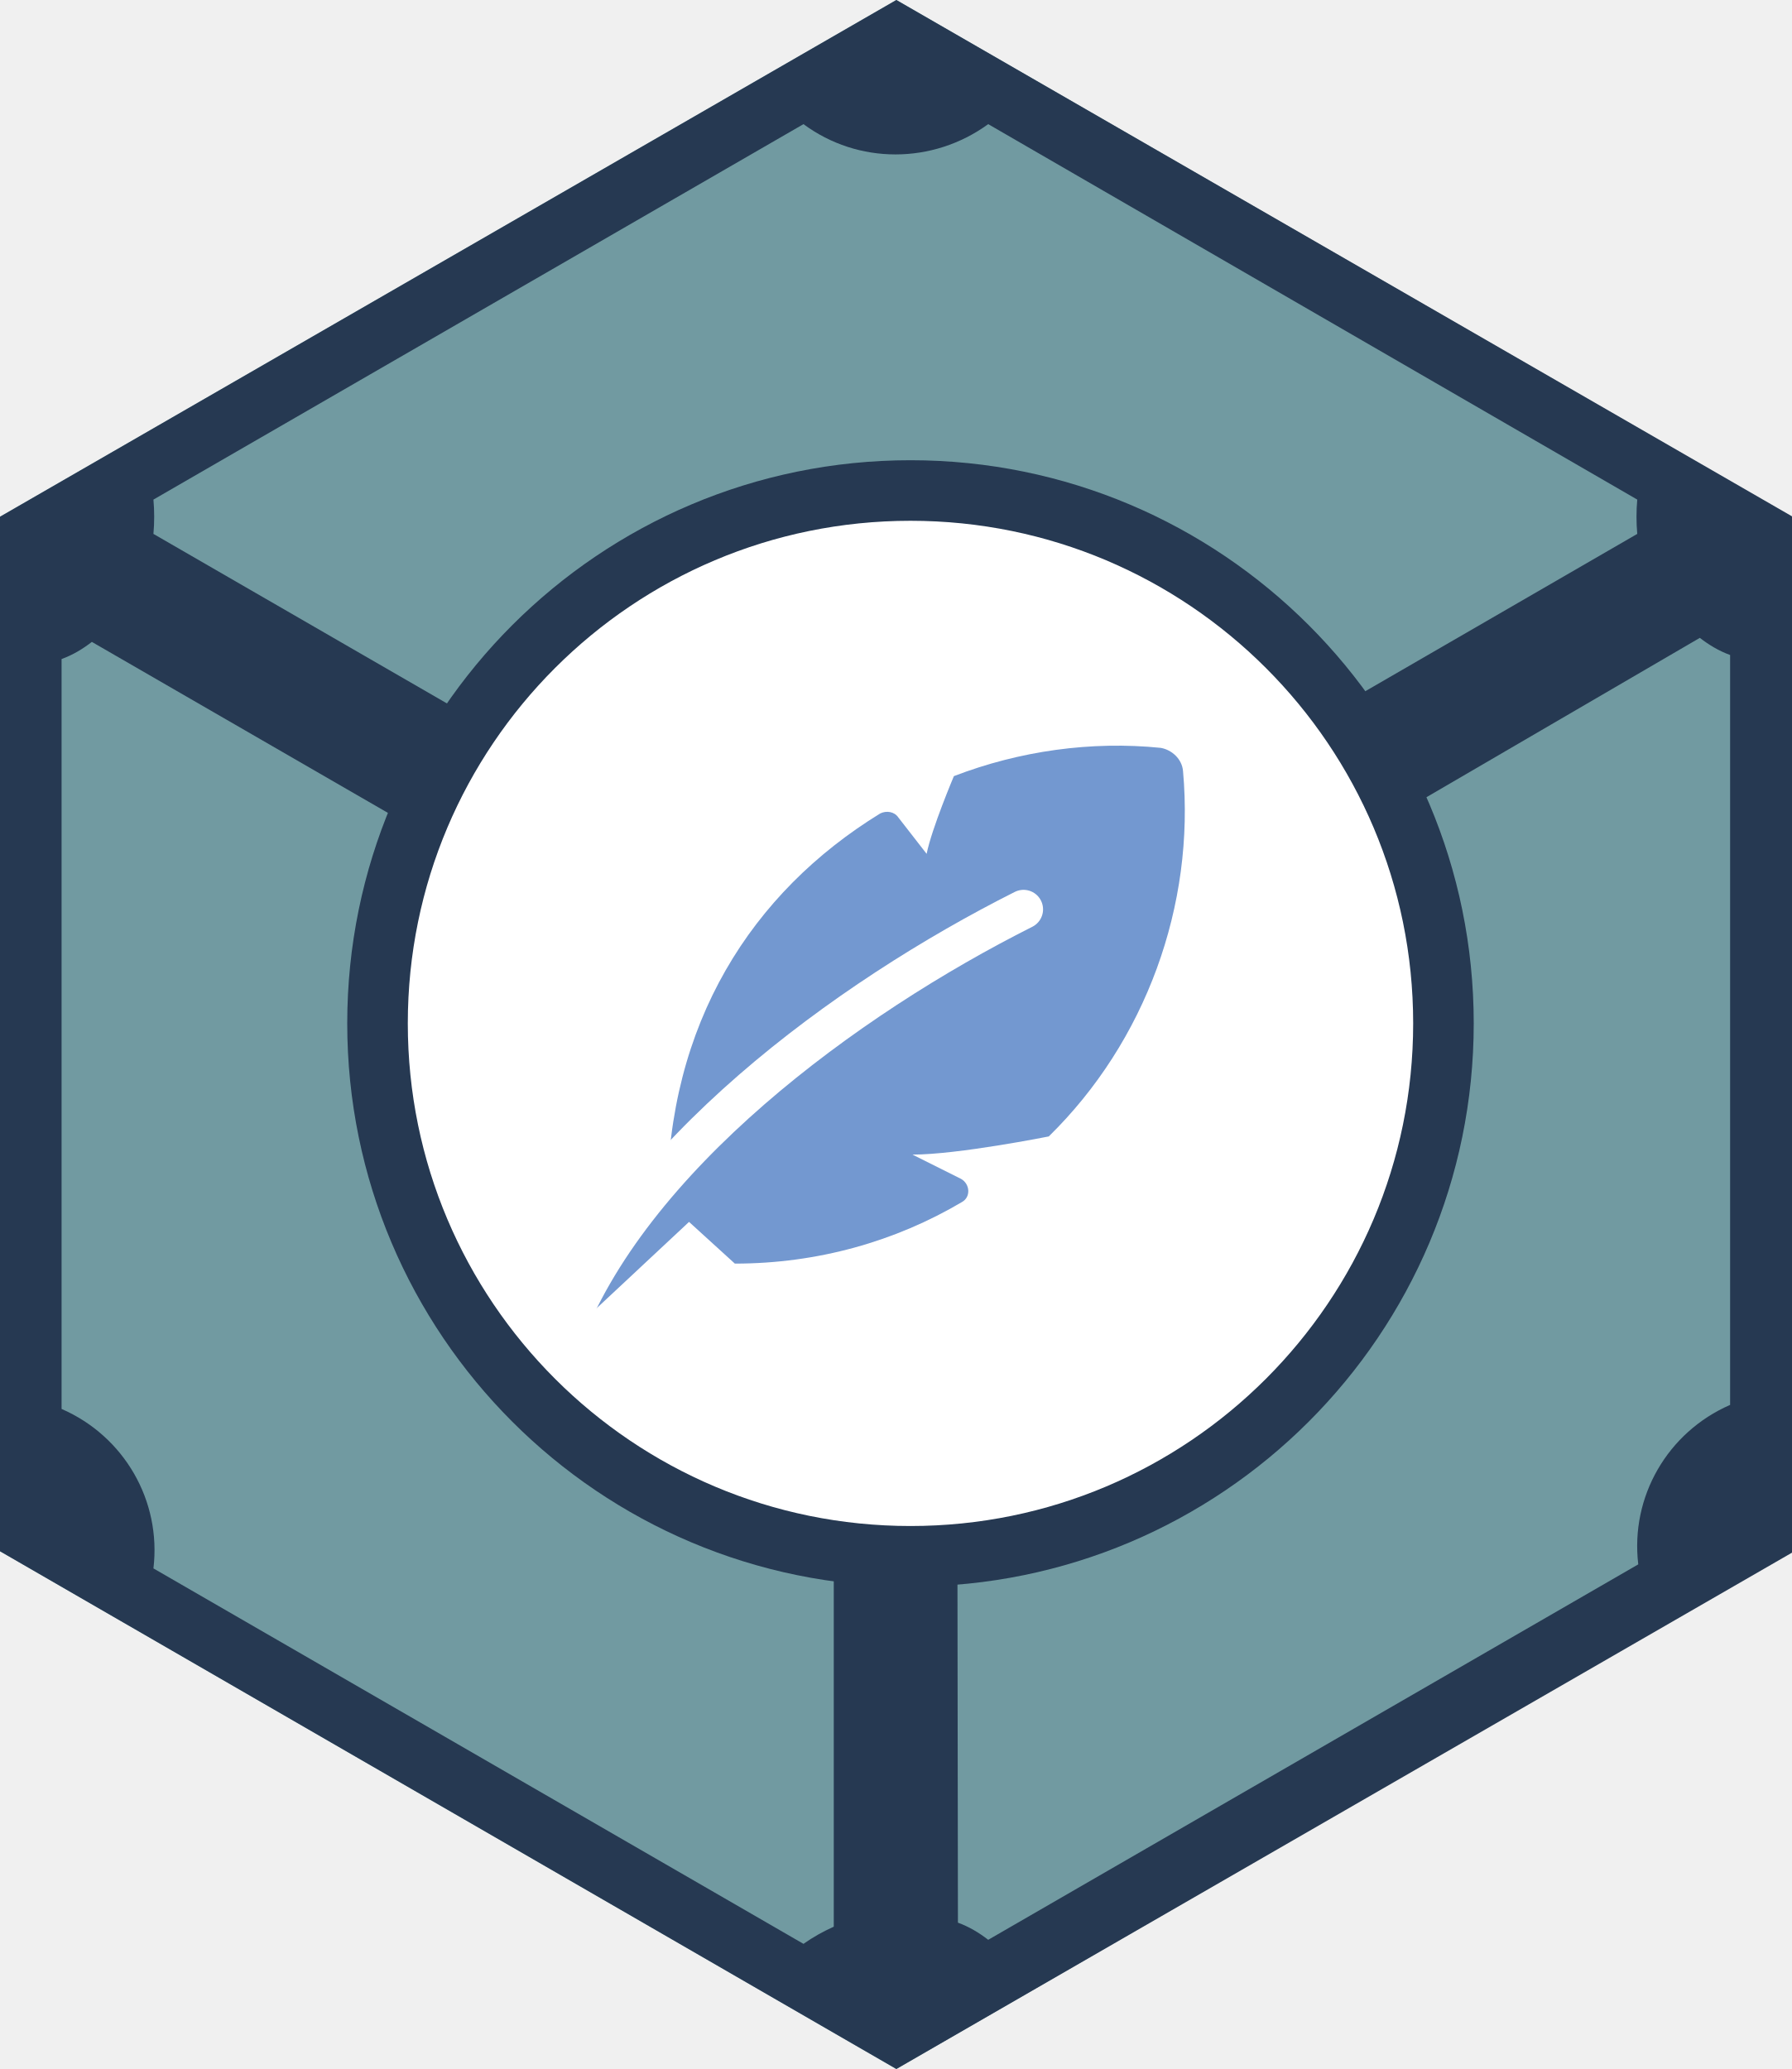
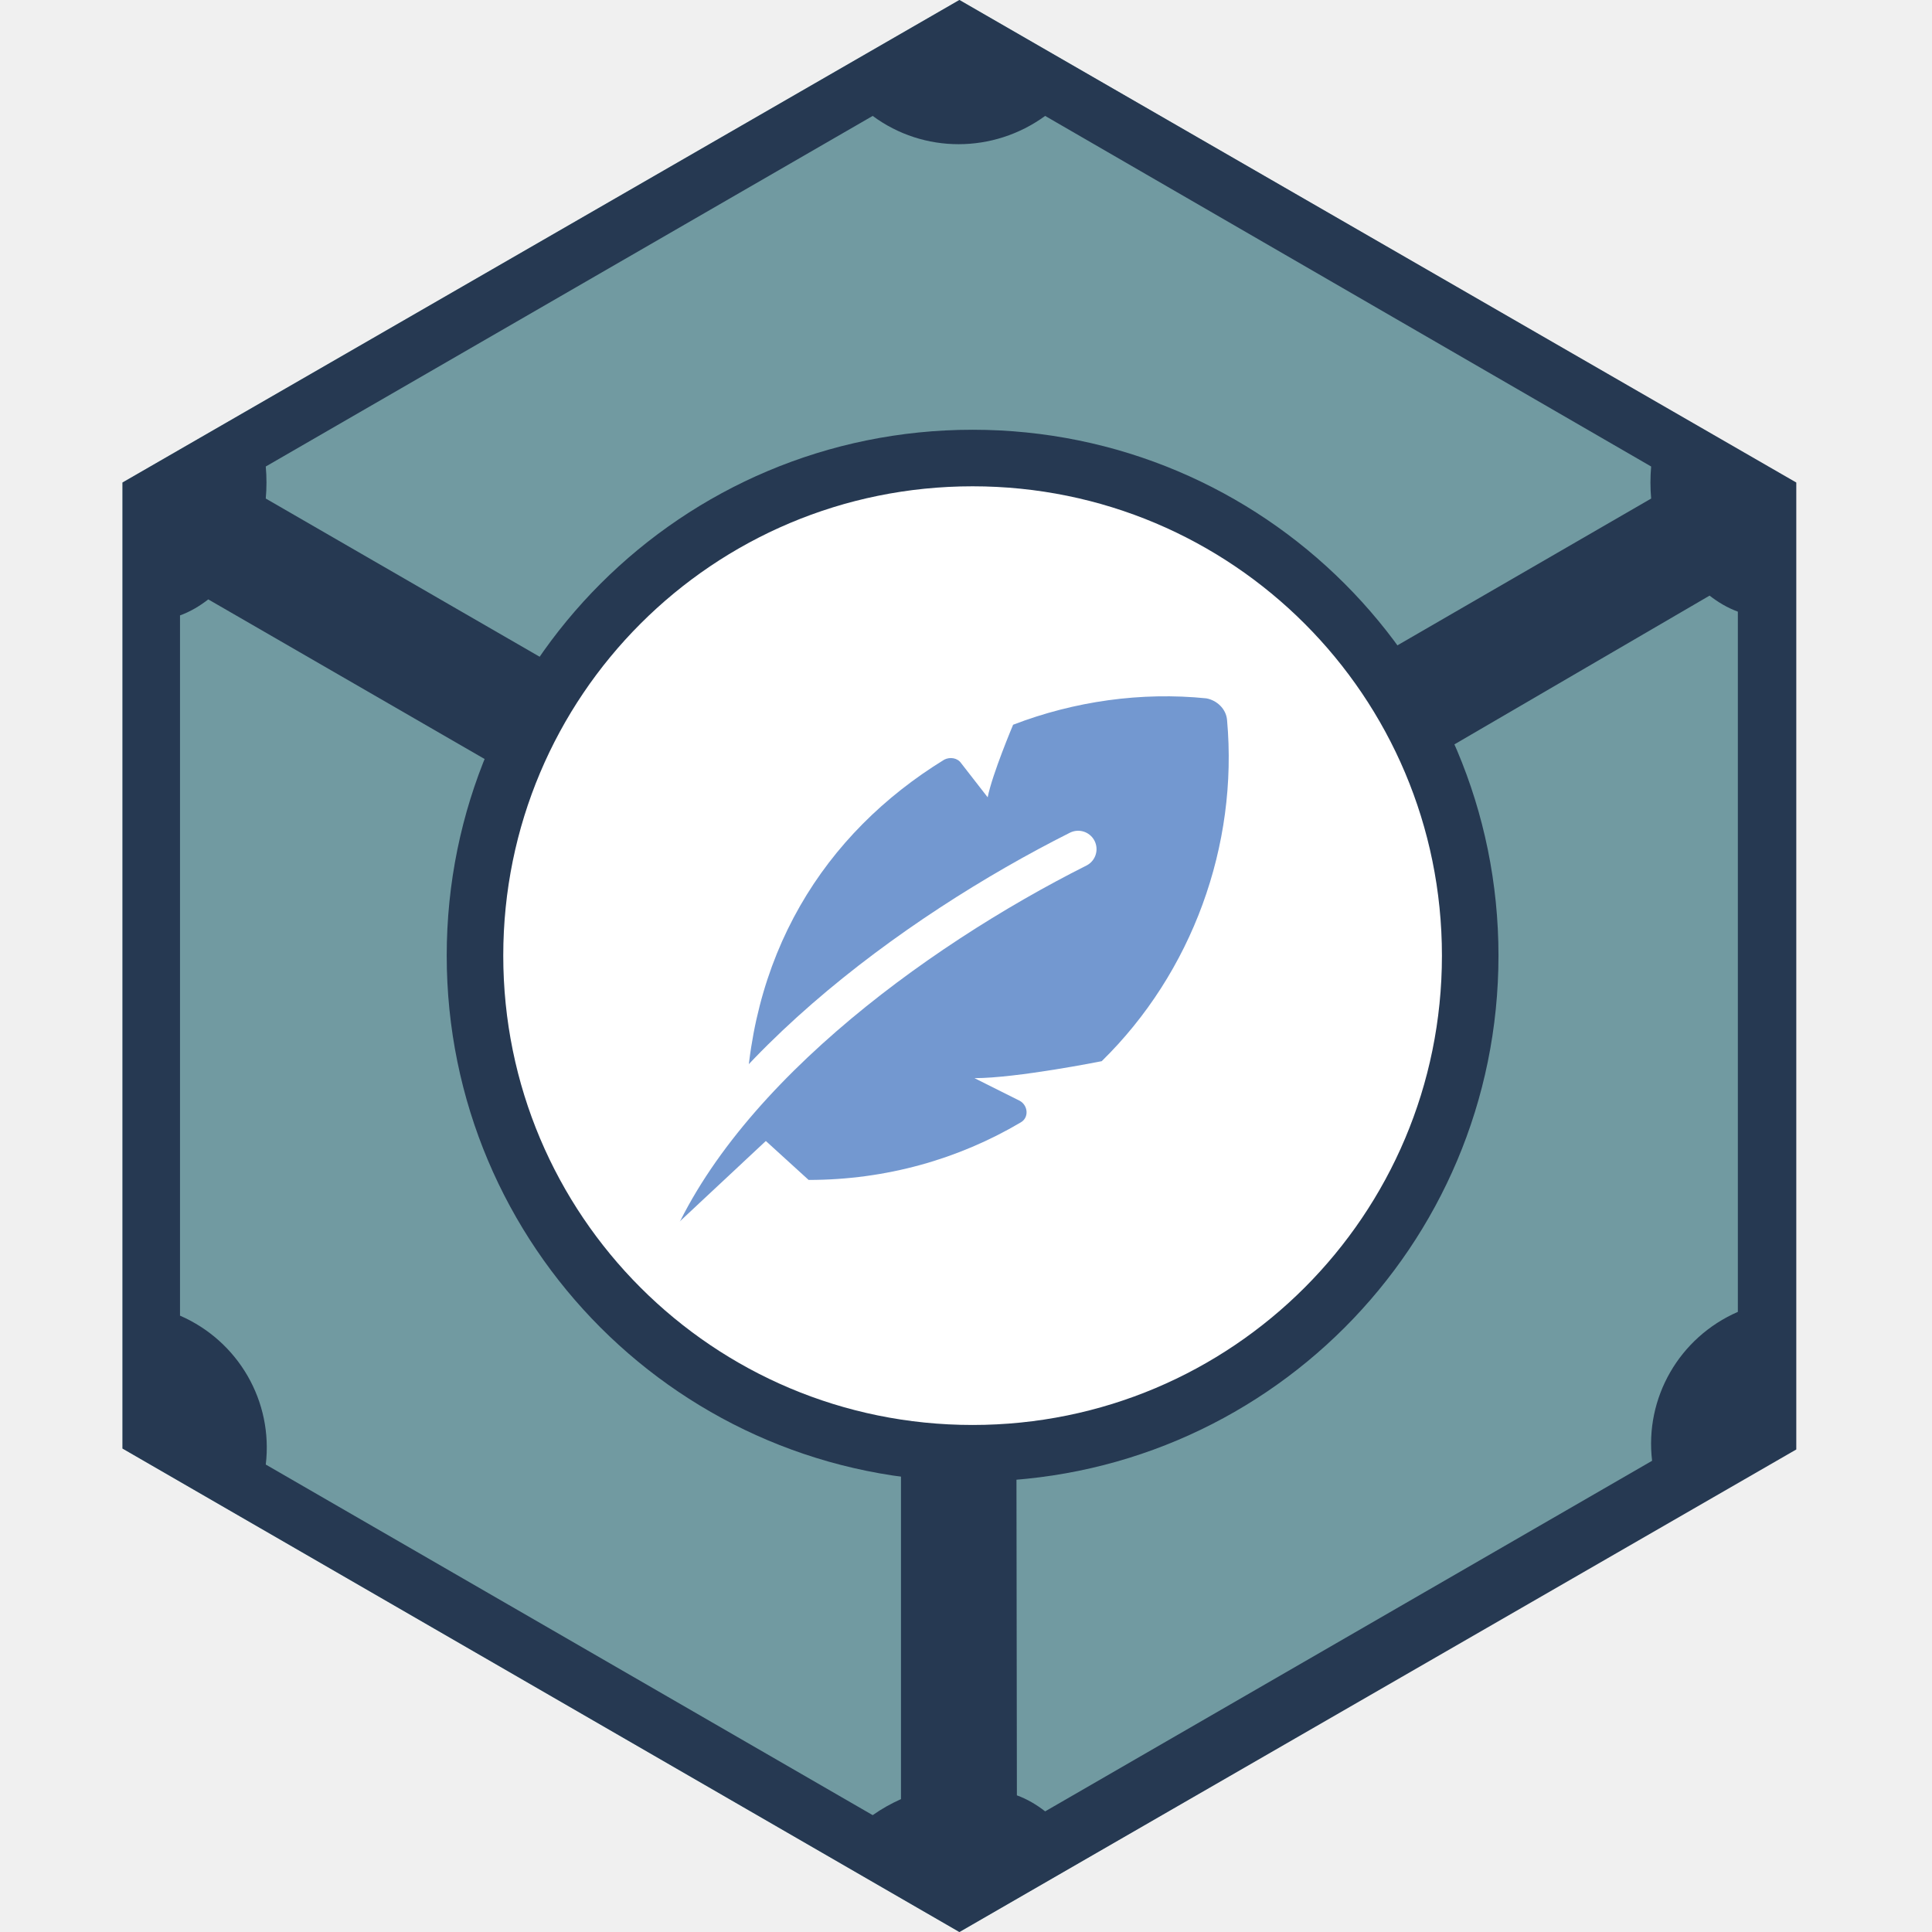
- <svg xmlns="http://www.w3.org/2000/svg" version="1.1" id="Layer_1" x="0px" y="0px" viewBox="0 0 177.5 205" style="enable-background:new 0 0 177.5 205;" xml:space="preserve">
-   <style type="text/css">
- 	.st0{fill:#459EA2;}
- 	.st1{fill:#063B54;}
- 	.st2{fill:none;stroke:#459EA2;stroke-width:20;stroke-linejoin:round;stroke-miterlimit:1.333;}
- 	.st3{fill:#FFFFFF;}
- 	.st4{fill:none;stroke:#063B54;stroke-width:5.567;stroke-linejoin:round;stroke-miterlimit:1.333;}
- 	.st5{fill:#429CD6;}
- 	.st6{fill:#FFFFFF;stroke:#063B54;stroke-width:6;stroke-miterlimit:10;}
- 	.st7{fill:#429CD6;stroke:#FFFFFF;stroke-width:3.866;stroke-linecap:round;stroke-linejoin:round;}
- 	.st8{fill:#70CDDD;stroke:#063B54;stroke-width:6;stroke-miterlimit:10;}
- 	.st9{fill:none;stroke:#FFFFFF;stroke-width:4;stroke-linecap:round;}
- 	.st10{fill:none;stroke:#429CD6;stroke-width:5;stroke-linecap:round;stroke-linejoin:round;}
- 	.st11{fill:#063B54;stroke:#063B54;stroke-width:6;stroke-miterlimit:10;}
- 	.st12{fill:none;stroke:#70CDDD;stroke-width:5;stroke-linecap:round;stroke-linejoin:round;}
- 	.st13{fill:none;stroke:#FFFFFF;stroke-width:24.186;stroke-linecap:round;stroke-linejoin:round;}
- 	.st14{fill:none;stroke:#063B54;stroke-width:5.004;stroke-linecap:round;stroke-linejoin:round;stroke-miterlimit:10;}
- 	.st15{fill:#719AA1;}
- 	.st16{fill:#263952;}
- 	.st17{fill:none;stroke:#719AA1;stroke-width:5.532;stroke-linejoin:round;stroke-miterlimit:1.333;}
- 	.st18{fill:none;stroke:#263952;stroke-width:1.54;stroke-linejoin:round;stroke-miterlimit:1.333;}
- 	.st19{fill:#7398D0;}
- 	.st20{fill:#FFFFFF;stroke:#263952;stroke-width:1.832;stroke-miterlimit:10;}
- 	.st21{fill:none;stroke:#7398D0;stroke-width:1.527;stroke-linecap:round;stroke-linejoin:round;}
- </style>
-   <polygon class="st15" points="88.8,0 177.5,51.2 177.5,153.7 88.8,205 0,153.7 0,51.2 " />
-   <path class="st16" d="M88.8,0L0,51.2v102.5L88.8,205l88.8-51.2V51.2L88.8,0z M79.6,12.3L79.6,12.3c5.4,4,12.8,4,18.3,0l64.3,37.2  c-0.1,1.1-0.1,2.3,0,3.4L97.9,90.1c-5.4-4-12.8-4-18.3,0L15.2,52.9c0.1-1.1,0.1-2.3,0-3.4L79.6,12.3z M168.4,63.2  c0.9,0.7,1.9,1.3,3,1.7v74.3c-6.2,2.7-9.9,9.1-9.1,15.8l-64.4,37.2c-0.9-0.7-1.9-1.3-3-1.7l-0.1-73.9c6.2-2.7,9.9-9.1,9.1-15.8  L168.4,63.2z M9.1,63.6l64.4,37.2c-0.8,6.7,2.9,13.1,9.1,15.8v74.3c-1.1,0.5-2,1-3,1.7l-64.4-37.2c0.8-6.7-2.9-13.1-9.1-15.8V65.3  C7.2,64.9,8.2,64.3,9.1,63.6L9.1,63.6z" />
-   <circle style="fill:#FFFFFF;stroke:#263952;stroke-width:6;stroke-miterlimit:10;" cx="90.2" cy="101.4" r="52.8" />
-   <g>
-     <path class="st19" d="M72.8,125.2c8.2,0,15.9-2.2,22.5-6.1c0.9-0.5,0.8-1.8-0.1-2.3l-4.8-2.4c4.5,0,13.5-1.8,13.5-1.8   c9.6-9.4,14.5-22.9,13.3-36.2c-0.1-1.2-1.1-2.1-2.2-2.3c-6.9-0.7-14,0.3-20.5,2.8c0,0-2.2,5.2-2.7,7.7L89,81   c-0.4-0.6-1.2-0.7-1.8-0.4c-12.7,7.8-21.1,20.8-21.1,38.5" />
-     <path style="fill:#7398D0;stroke:#FFFFFF;stroke-width:3.866;stroke-linecap:round;stroke-linejoin:round;" d="M55.6,132.9   c6.7-18.2,28.3-34,45.8-42.8" />
+ <svg xmlns="http://www.w3.org/2000/svg" version="1.2" viewBox="0 0 205 205" width="205" height="205">
+   <style>
+ 		.s0 { fill: #719aa1 } 
+ 		.s1 { fill: #263952 } 
+ 		.s2 { fill: #ffffff;stroke: #263952;stroke-width: 6 } 
+ 		.s3 { fill: #7398d0 } 
+ 		.s4 { fill: #7398d0;stroke: #ffffff;stroke-linecap: round;stroke-linejoin: round;stroke-width: 3.9 } 
+ 	</style>
+   <path id="Layer" class="s0" d="m101.8 0l88.7 51.2v102.5l-88.7 51.3-88.8-51.3v-102.5z" />
+   <path id="Layer" fill-rule="evenodd" class="s1" d="m190.6 51.2v102.6l-88.8 51.2-88.8-51.3v-102.5l88.8-51.2zm-162.4-1.7c0.1 1.1 0.1 2.3 0 3.4l64.4 37.2c5.5-4 12.9-4 18.3 0l64.3-37.2c-0.1-1.1-0.1-2.3 0-3.4l-64.3-37.2c-5.5 4-12.9 4-18.3 0zm88.7 51.3c0.8 6.7-2.9 13.1-9.1 15.8l0.1 73.9c1.1 0.4 2.1 1 3 1.7l64.4-37.2c-0.8-6.7 2.9-13.1 9.1-15.8v-74.3c-1.1-0.4-2.1-1-3-1.7zm-97.8-35.5v74.3c6.2 2.7 9.9 9.1 9.1 15.8l64.4 37.2c1-0.7 1.9-1.2 3-1.7v-74.3c-6.2-2.7-9.9-9.1-9.1-15.8l-64.4-37.2c-0.9 0.7-1.9 1.3-3 1.7z" />
+   <path id="Layer" class="s2" d="m103.2 154.2c-29.2 0-52.8-23.6-52.8-52.8 0-29.2 23.6-52.8 52.8-52.8 29.2 0 52.8 23.6 52.8 52.8 0 29.2-23.6 52.8-52.8 52.8z" />
+   <g id="Layer">
+     <path id="Layer" class="s3" d="m79.1 119.1c0-17.7 8.4-30.7 21.1-38.5 0.6-0.3 1.4-0.2 1.8 0.4l2.8 3.6c0.5-2.5 2.7-7.7 2.7-7.7 6.5-2.5 13.6-3.5 20.5-2.8 1.1 0.2 2.1 1.1 2.2 2.3 1.2 13.3-3.7 26.8-13.3 36.2 0 0-9 1.8-13.5 1.8l4.8 2.4c0.9 0.5 1 1.8 0.1 2.3-6.6 3.9-14.3 6.1-22.5 6.1" />
+     <path id="Layer" class="s4" d="m68.6 132.9c6.7-18.2 28.3-34 45.8-42.8" />
  </g>
</svg>
